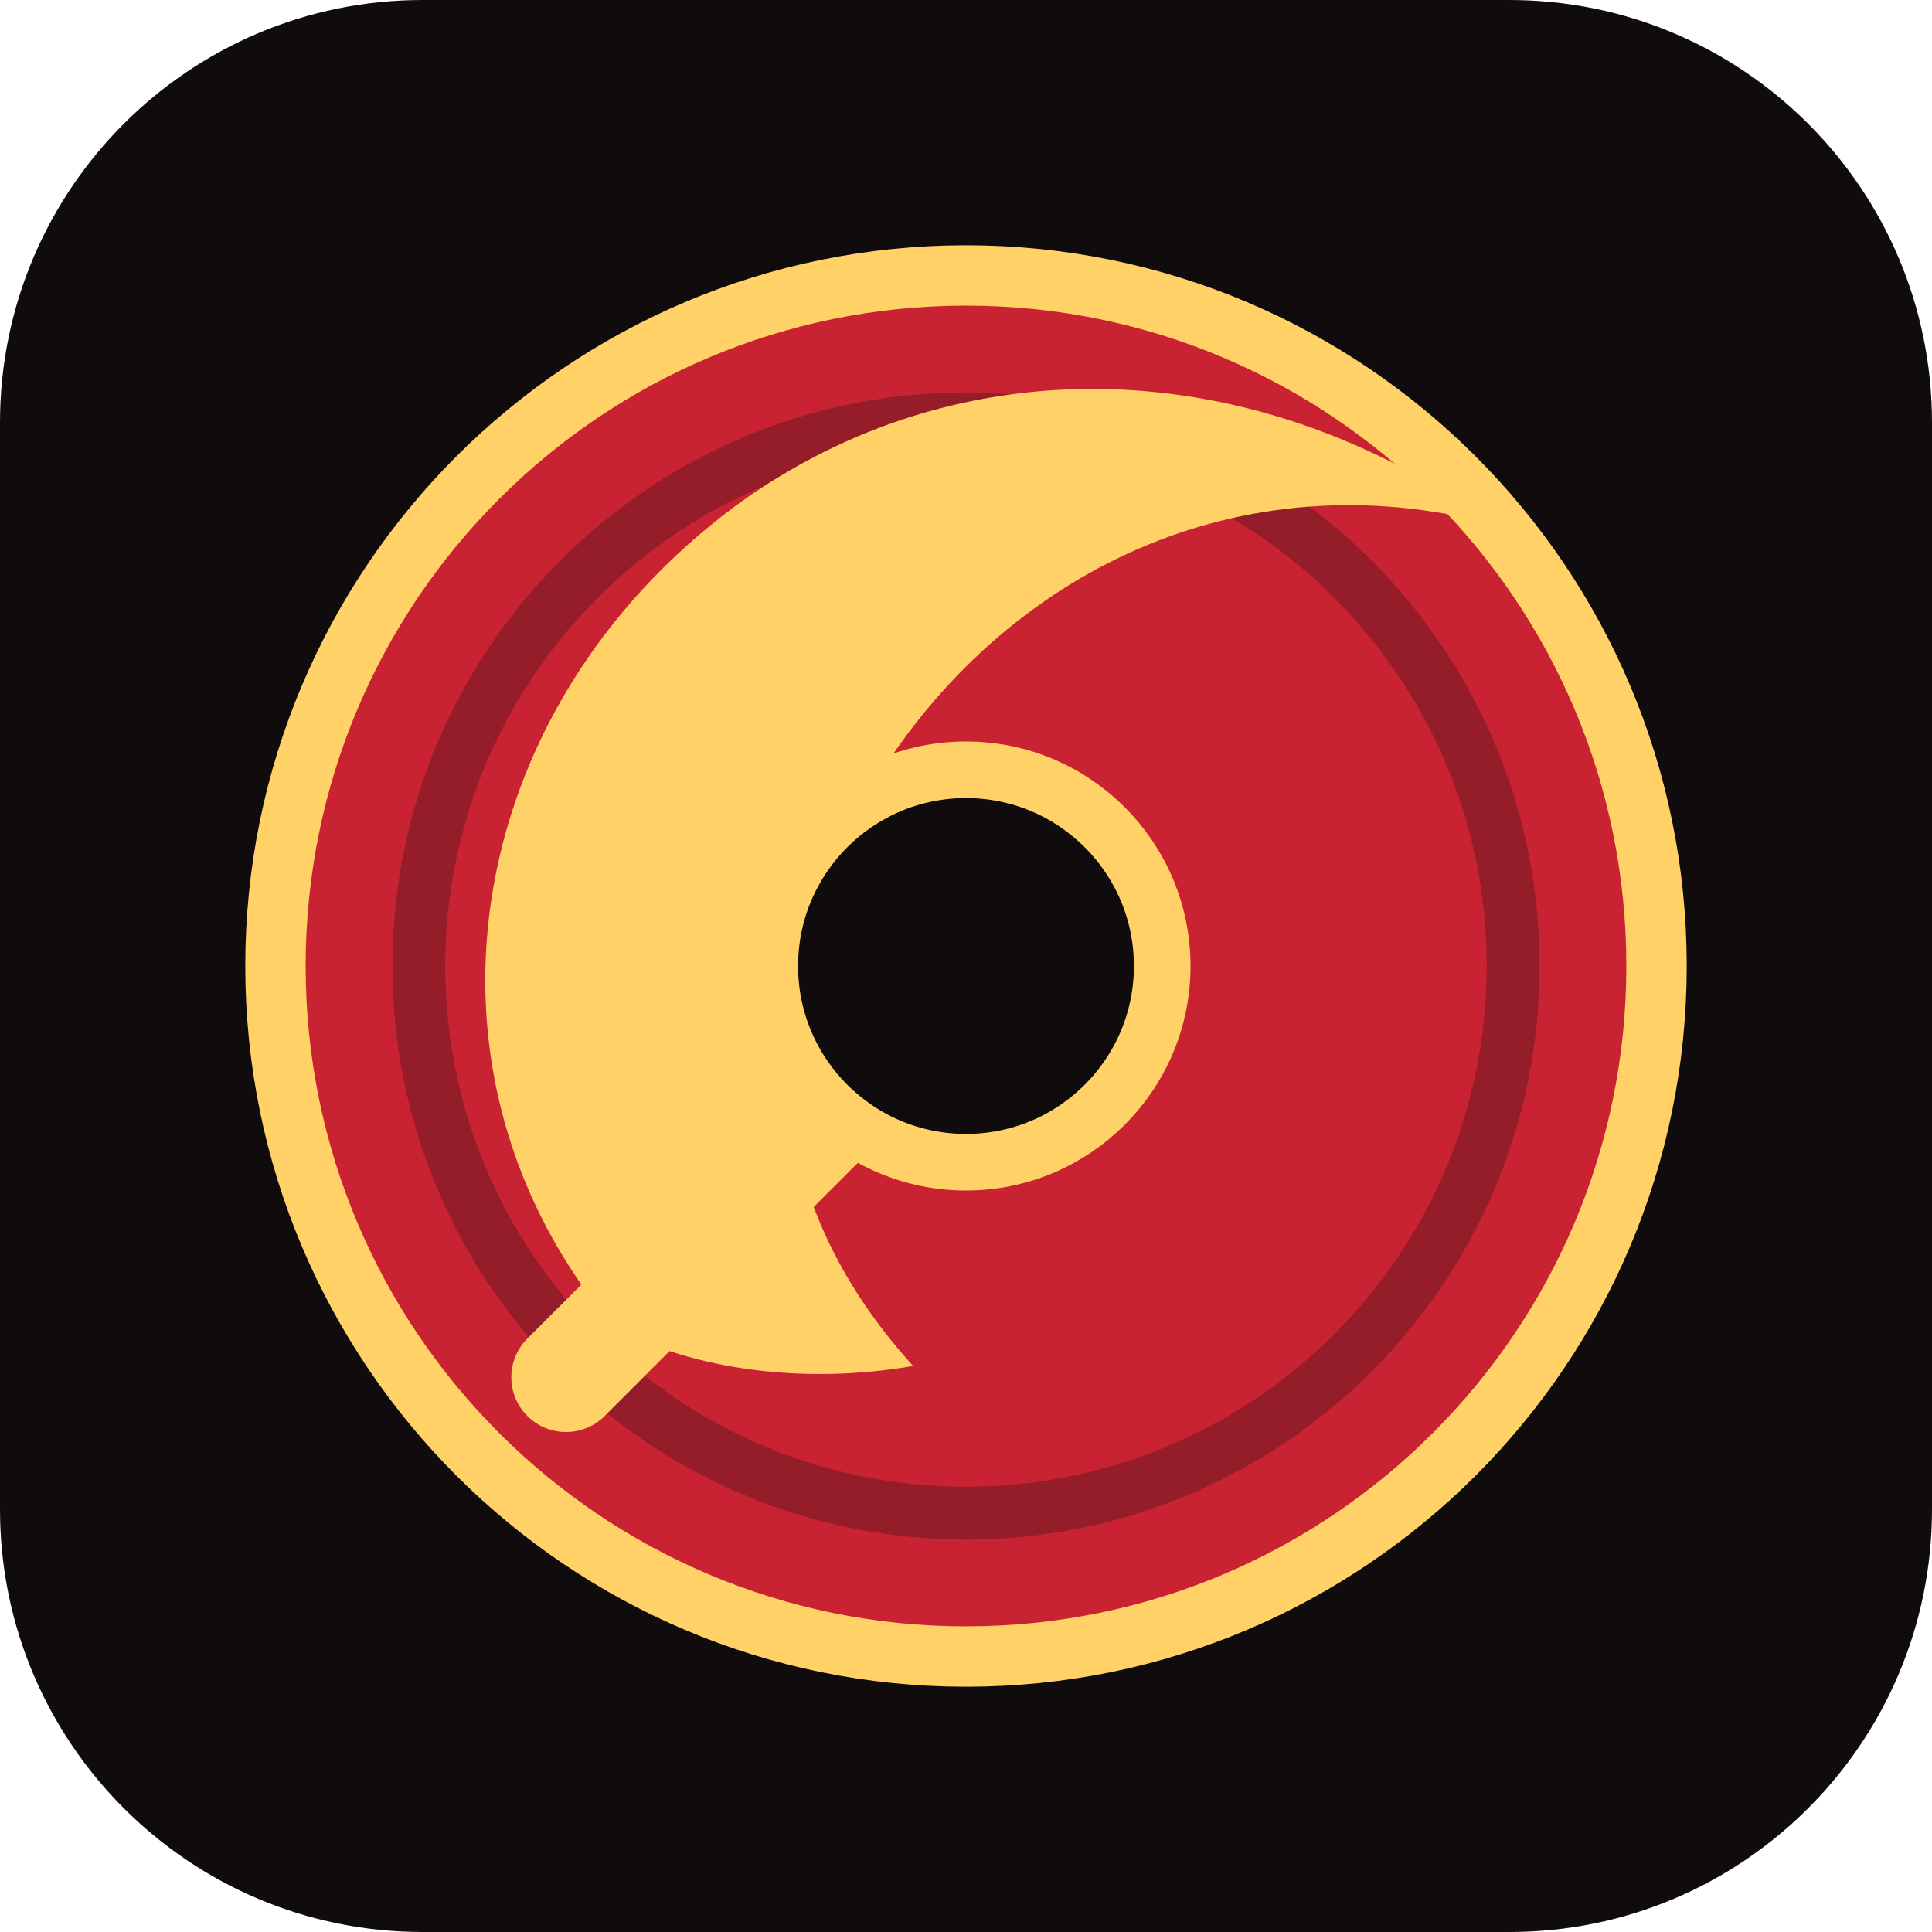
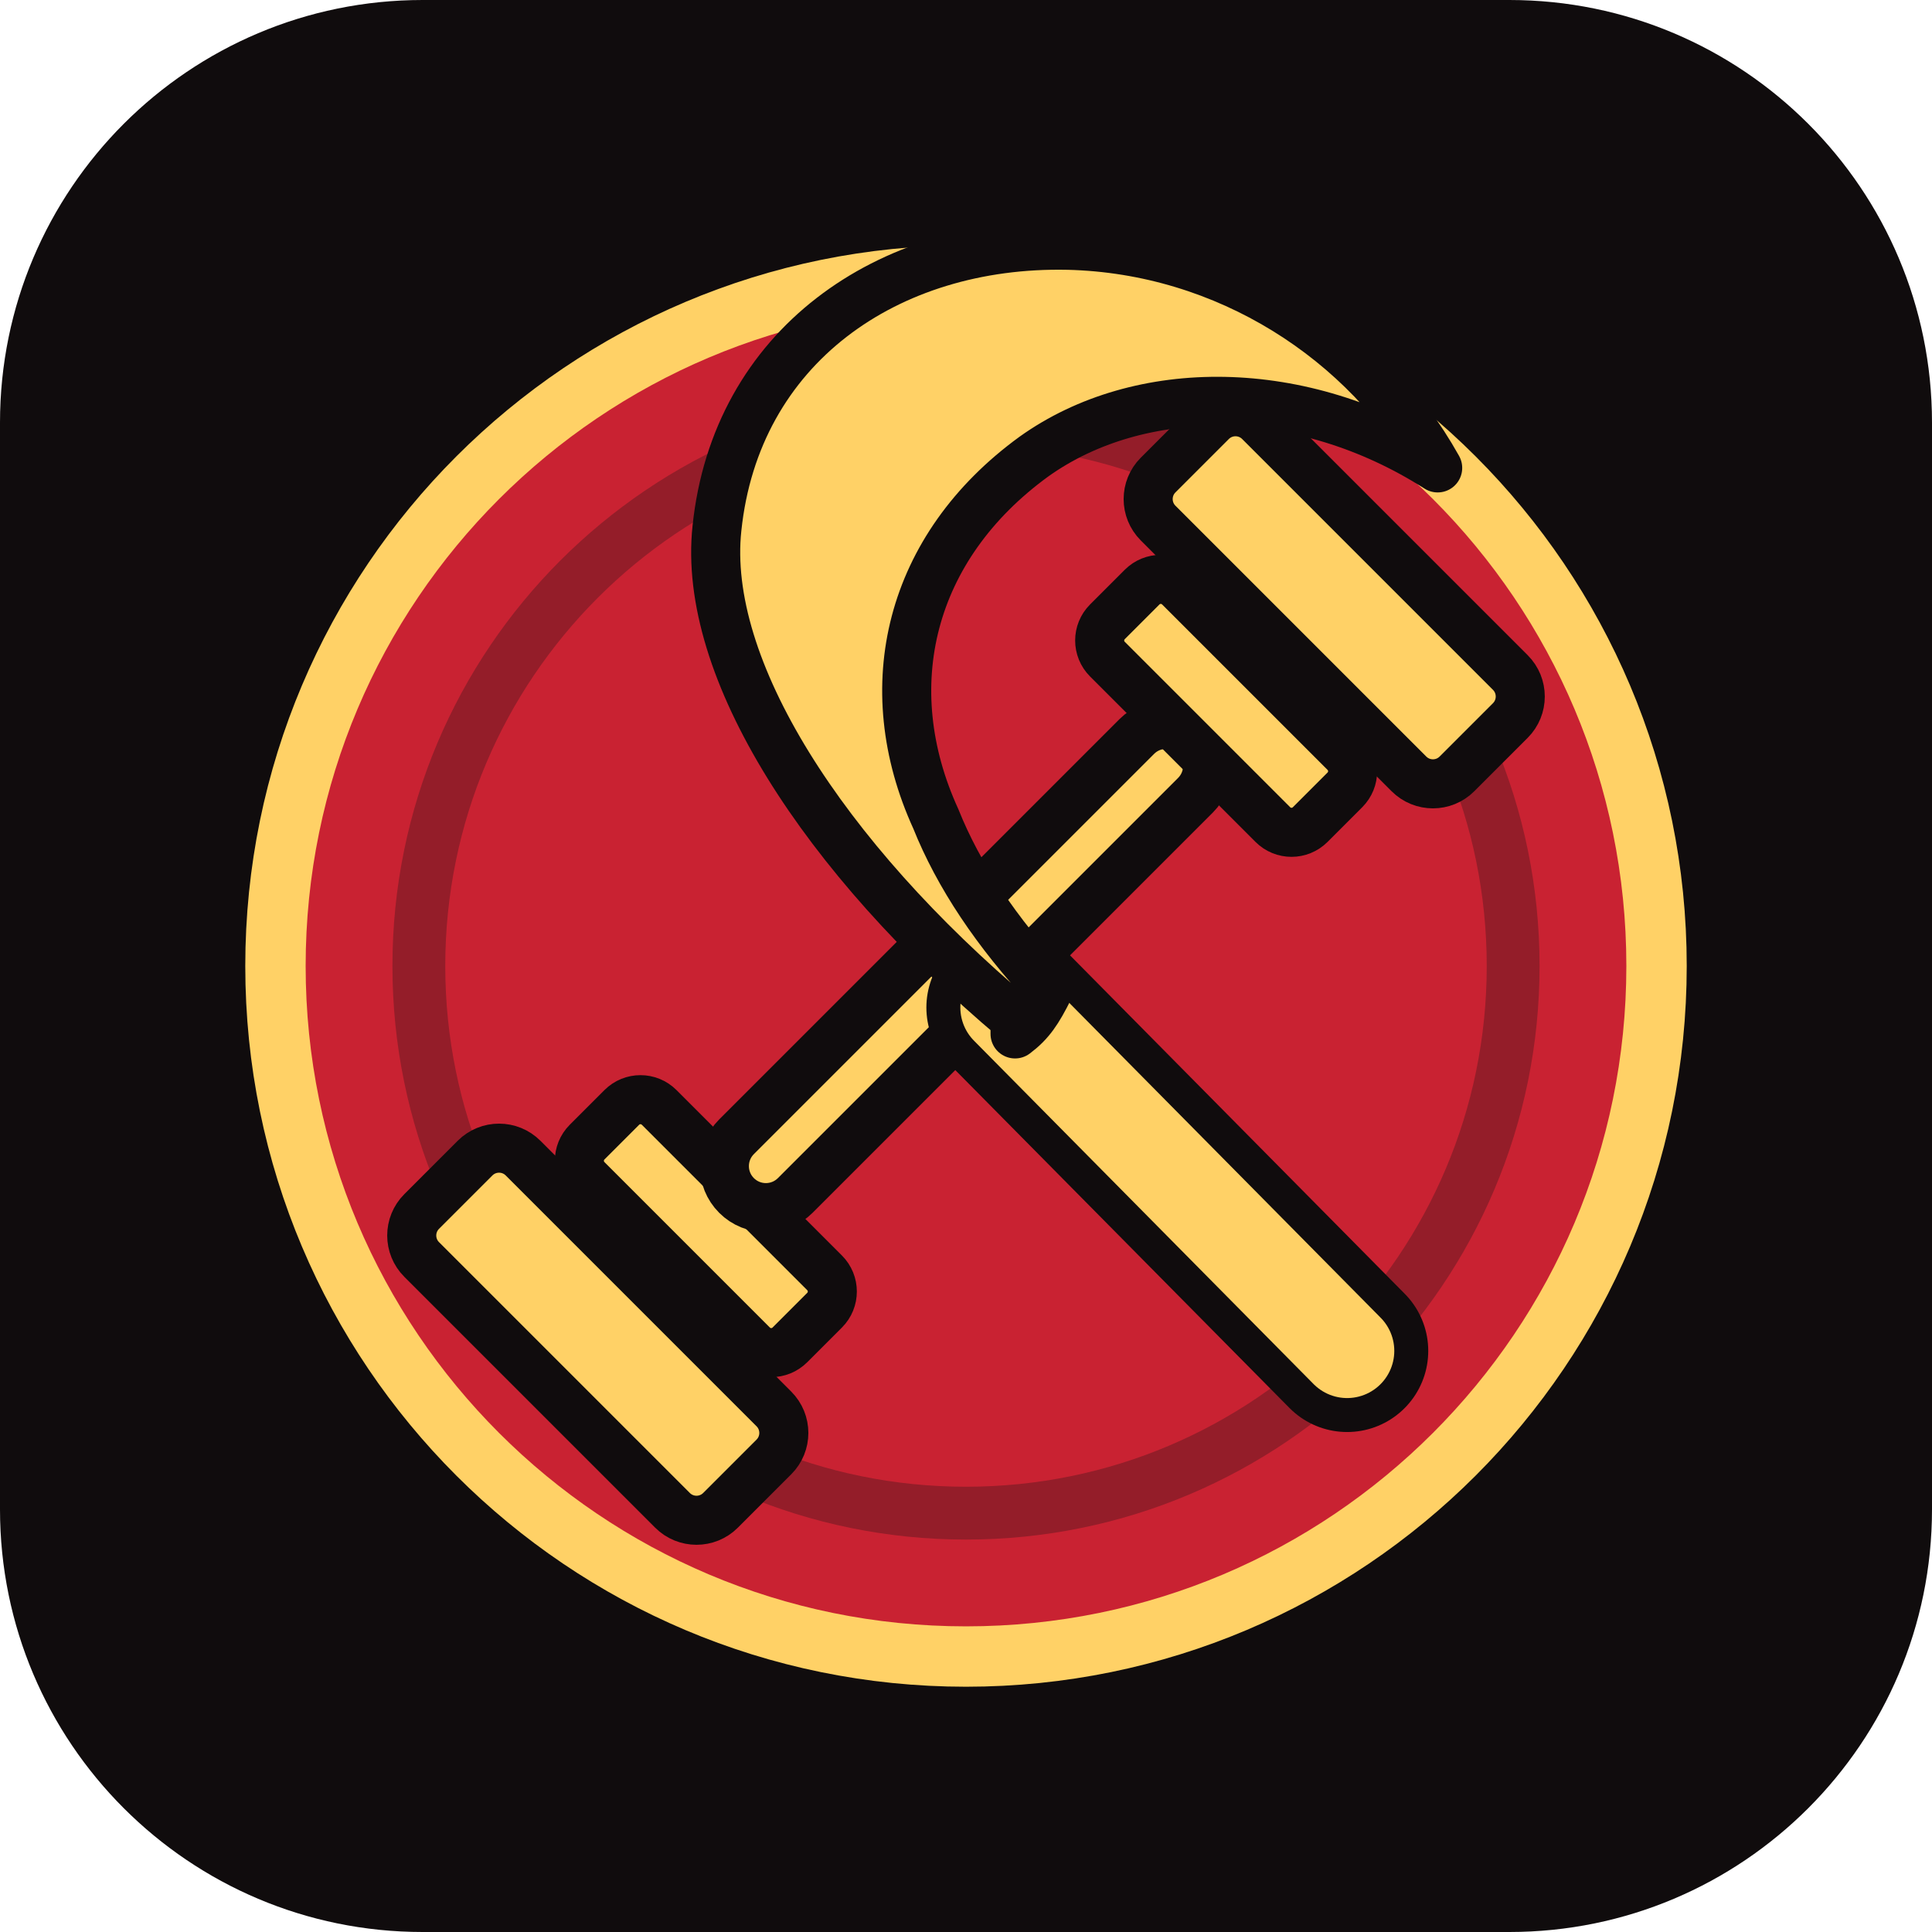
<svg xmlns="http://www.w3.org/2000/svg" viewBox="0 0 512 512">
  <rect width="512" height="512" rx="112" fill="#100C0D" />
  <circle cx="256" cy="256" r="183" fill="#C92232" stroke="#FFD166" stroke-width="16" />
  <circle cx="256" cy="256" r="145" fill="none" stroke="#941D29" stroke-width="14" />
-   <path d="M150 365 286 229" fill="none" stroke="#FFD166" stroke-width="29" stroke-linecap="round" />
-   <path d="M163 352c-57-67-41-164 32-218 59-43 137-41 201 5-68-18-130 13-164 68-35 56-30 111 10 155-29 5-58 1-79-10Z" fill="#FFD166" />
-   <circle cx="256" cy="256" r="52" fill="#100C0D" stroke="#FFD166" stroke-width="15" />
+   <g transform="rotate(-45 256 256)" fill="#FFD166" stroke="#100C0D" stroke-width="13" stroke-linejoin="round">
+     <rect x="99" y="200" width="38" height="112" rx="9" />
+     <rect x="145" y="218" width="27" height="76" rx="7" />
+     <rect x="170" y="245" width="172" height="22" rx="11" />
+     <rect x="340" y="218" width="27" height="76" rx="7" />
+     <rect x="375" y="200" width="38" height="112" rx="9" />
+   </g>
+   <path d="m357 358-90-91" fill="none" stroke="#100C0D" stroke-width="43" stroke-linecap="round" />
+   <path d="m357 358-90-91" fill="none" stroke="#FFD166" stroke-width="25" stroke-linecap="round" />
+   <path d="M269 270c-51-43-83-93-79-130 5-48 45-76 93-75 42 1 79 25 98 59-36-23-79-23-107-3-33 24-42 61-26 96 6 15 16 30 30 45-3 6-5 9-9 12Z" fill="#FFD166" stroke="#100C0D" stroke-width="13" stroke-linejoin="round" />
</svg>
